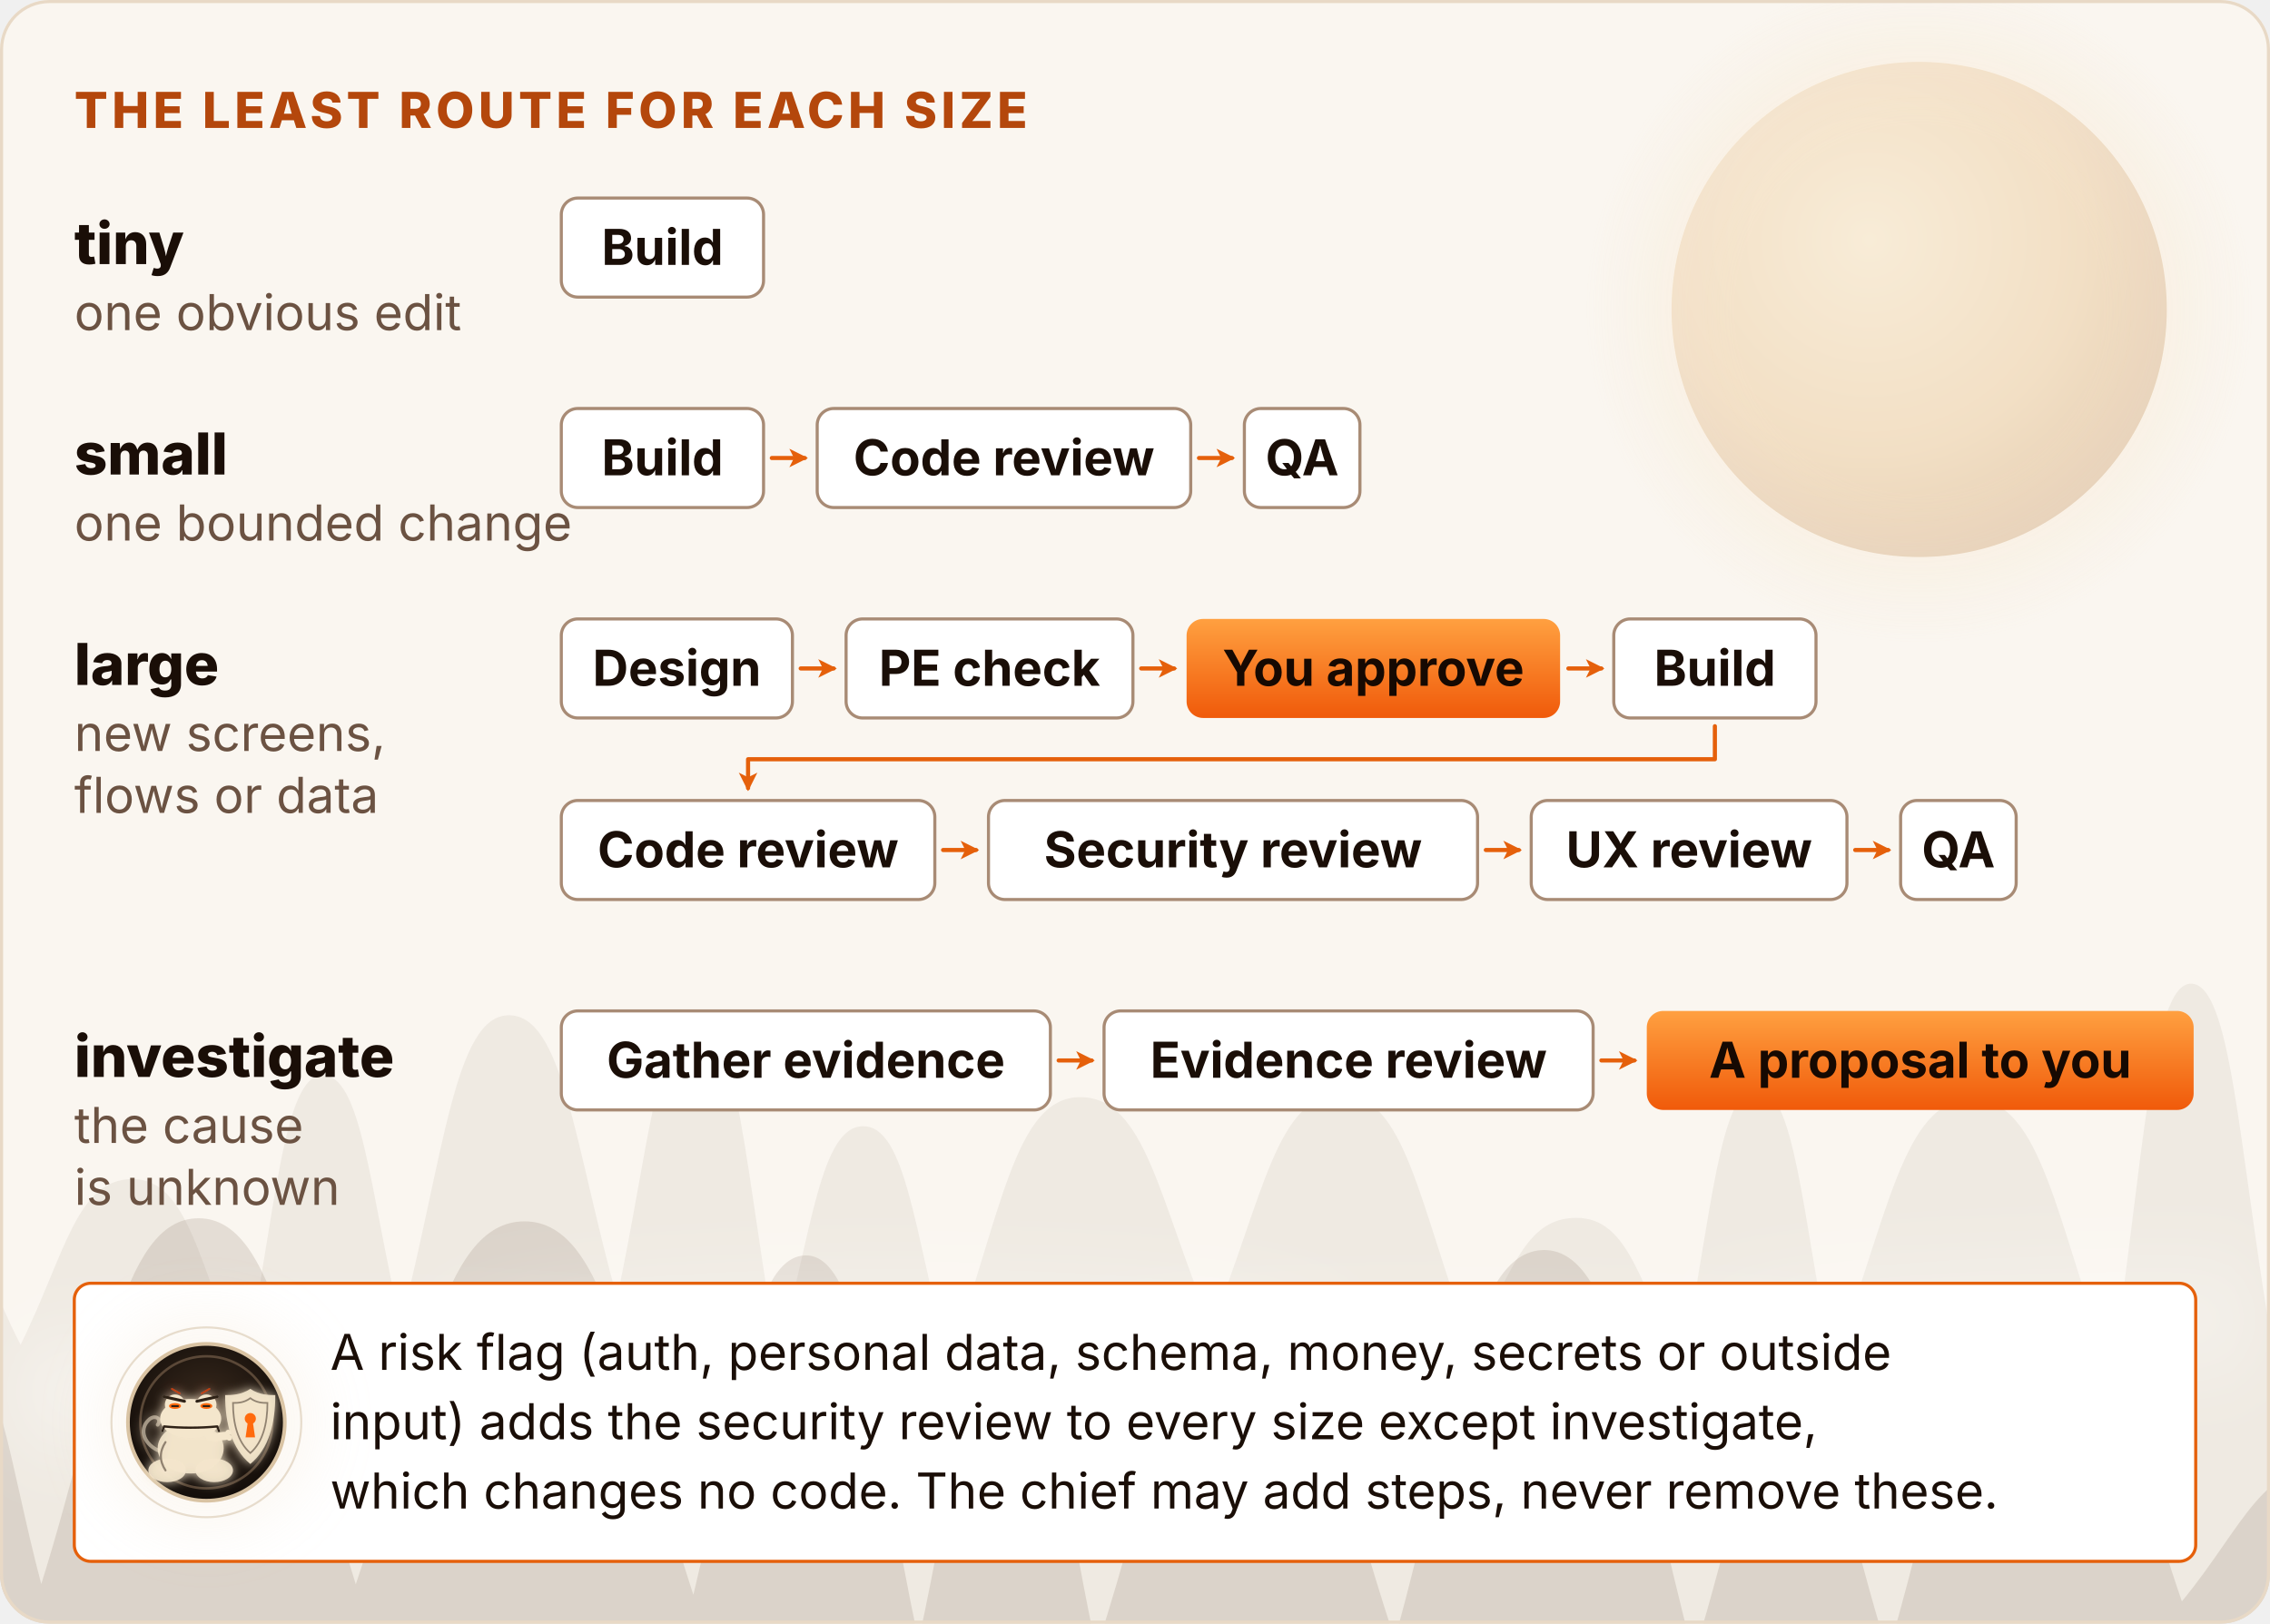
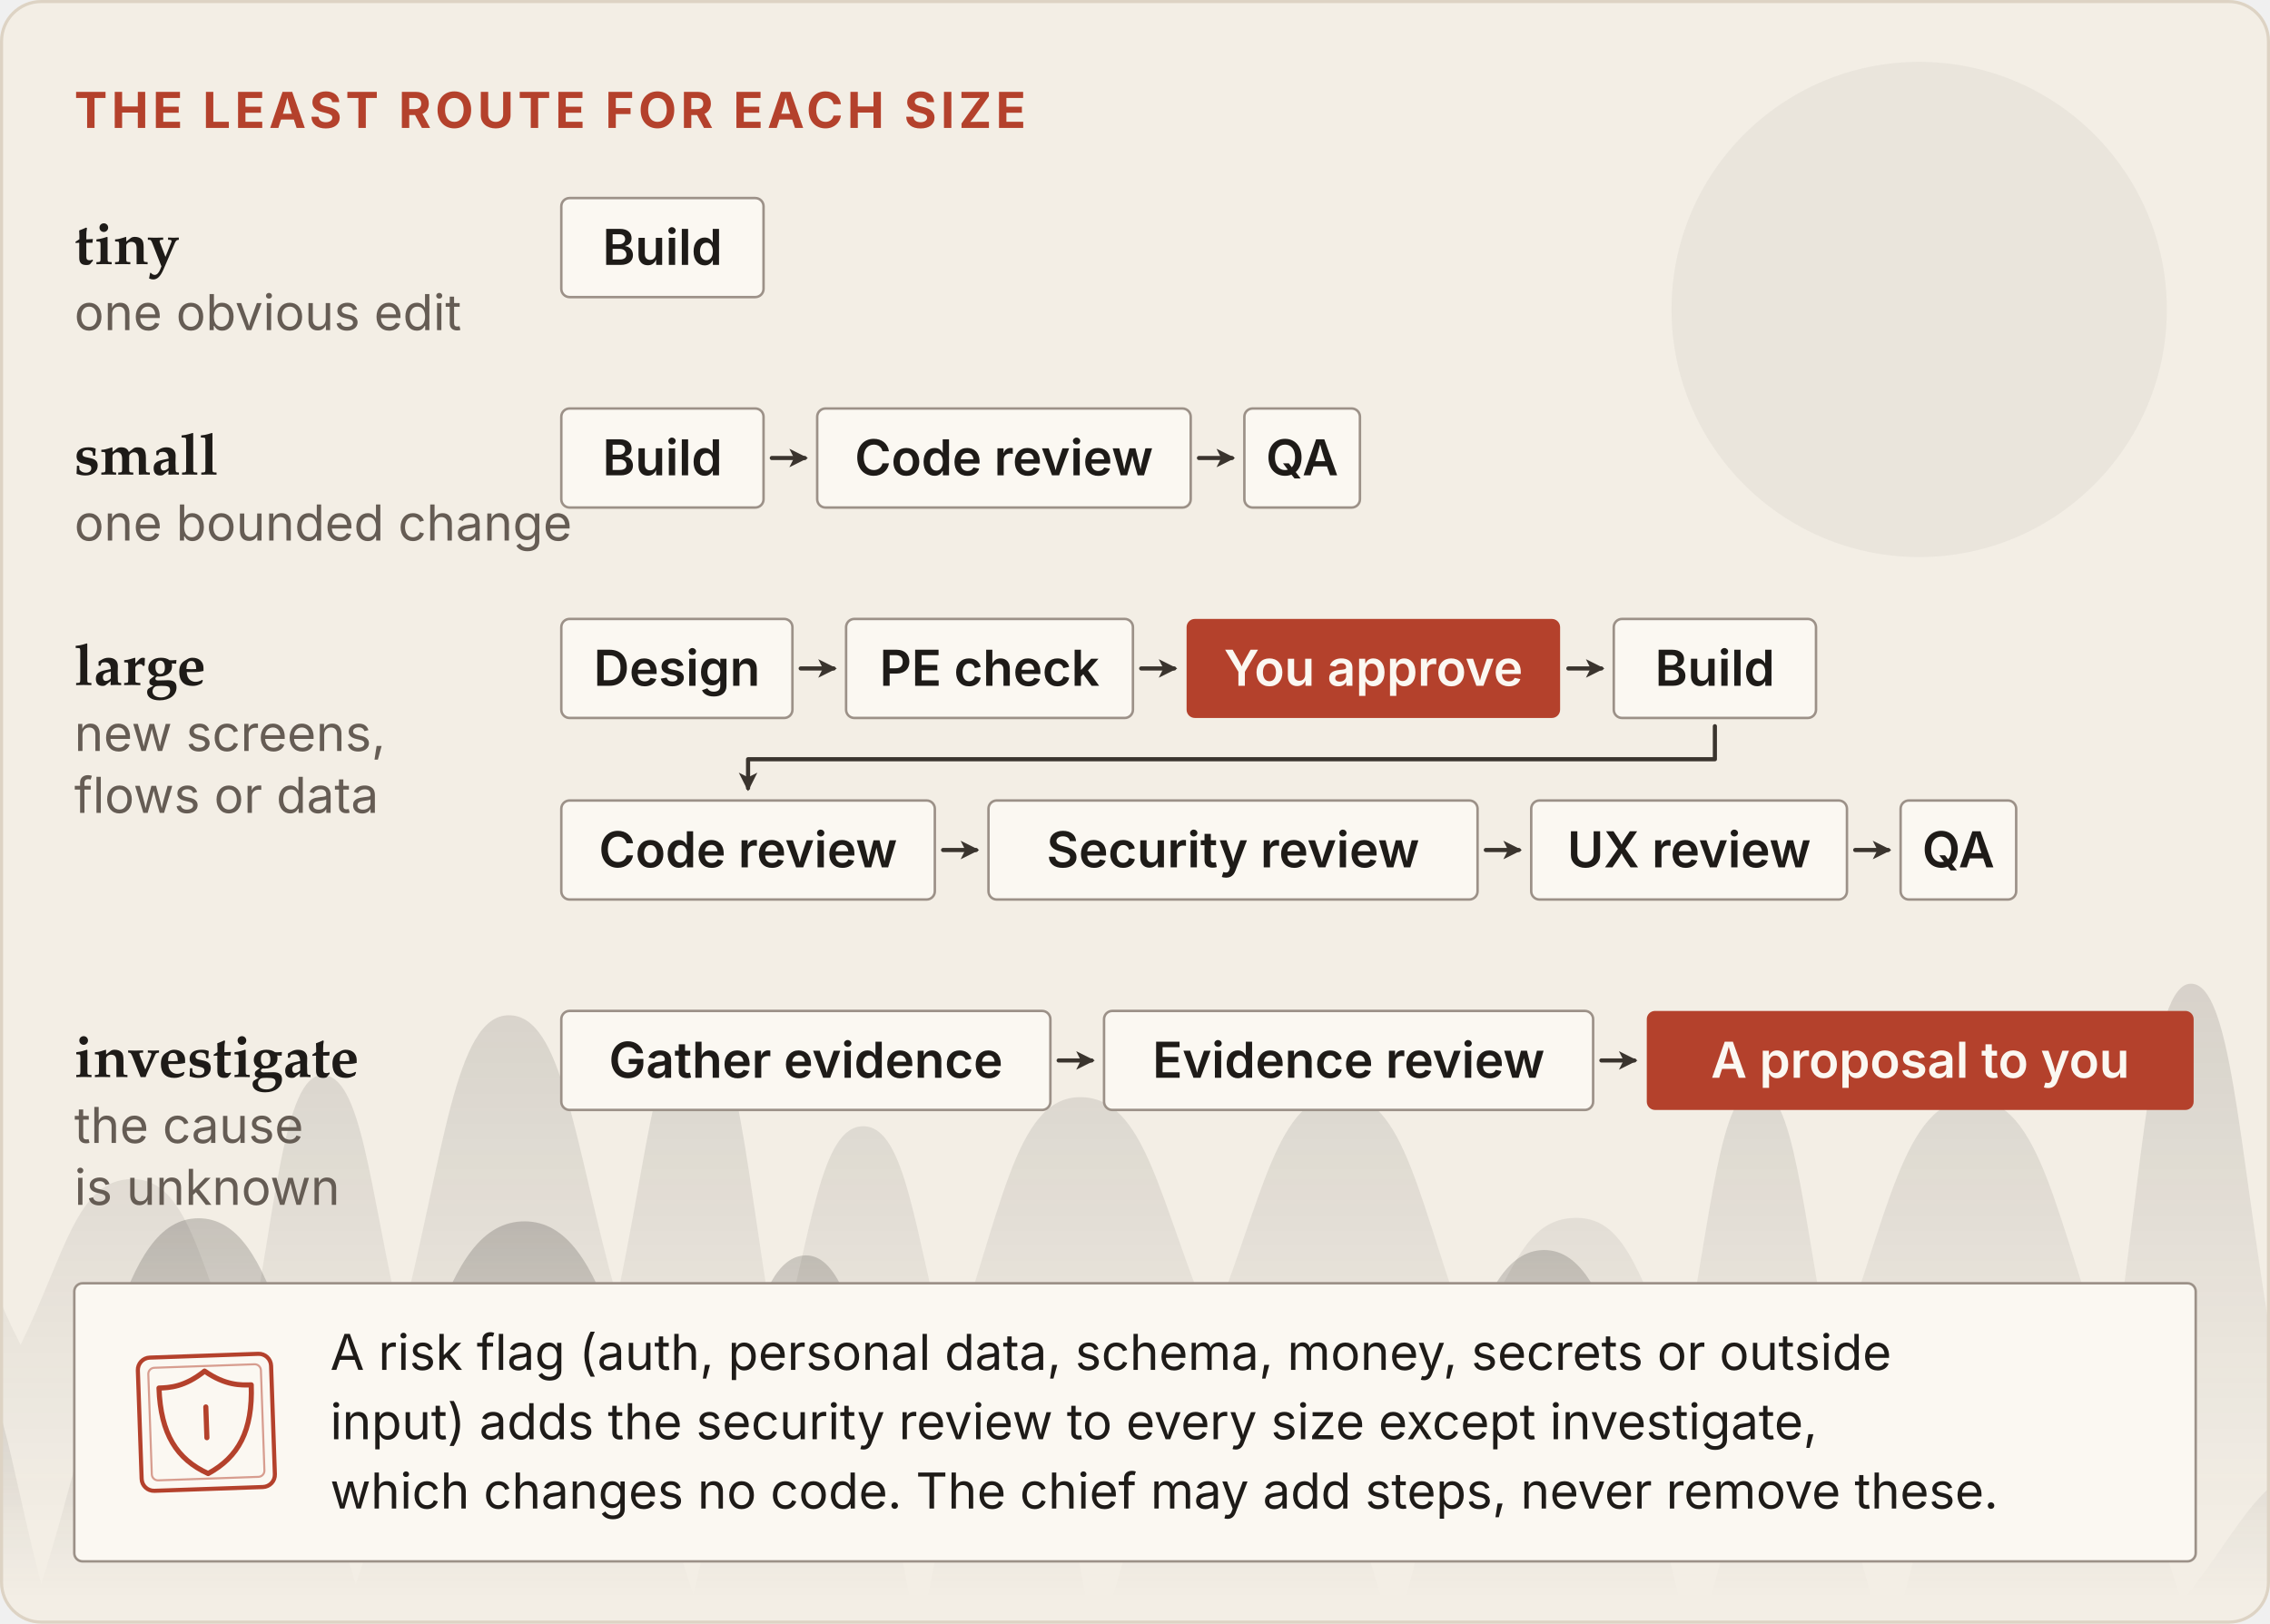
<svg xmlns="http://www.w3.org/2000/svg" viewBox="0 0 1100 787" width="1100" height="787" role="img" aria-label="Routes by size. Tiny: build. Small: build, code review, QA. Large: design, PE check, you approve, build, code review, security review, UX review, QA. Investigate: gather evidence, evidence review, a proposal to you. A risk flag adds the security review to every size except investigate, which changes no code.">
-   <style>.pulse{animation:pulse 5s ease-in-out infinite}@keyframes pulse{50%{opacity:.55}}@media (prefers-reduced-motion:reduce){.pulse{animation:none}}</style>
  <defs>
-     <linearGradient id="routes-l-sky" x1="0" y1="0" x2="0" y2="1">
-       <stop offset="0" stop-color="#080605" />
-       <stop offset="0.45" stop-color="#1B120C" />
-       <stop offset="0.72" stop-color="#22160E" />
-       <stop offset="1" stop-color="#0A0706" />
+     <linearGradient id="routes-l-w1" x1="0" y1="0" x2="0" y2="1">
+       <stop offset="0" stop-color="#2A2724" stop-opacity="0.14" />
+       <stop offset="0.85" stop-color="#2A2724" stop-opacity="0" />
    </linearGradient>
-     <radialGradient id="routes-l-haze">
-       <stop offset="0" stop-color="#FF8A2A" stop-opacity="0.6" />
-       <stop offset="0.5" stop-color="#FF6A0F" stop-opacity="0.2" />
-       <stop offset="1" stop-color="#FF6A0F" stop-opacity="0" />
-     </radialGradient>
-     <radialGradient id="routes-l-moonglow">
-       <stop offset="0.55" stop-color="#F2CD96" stop-opacity="0.5" />
-       <stop offset="1" stop-color="#F2CD96" stop-opacity="0" />
-     </radialGradient>
-     <radialGradient id="routes-l-moon" cx="0.4" cy="0.36" r="0.72">
-       <stop offset="0" stop-color="#F8E7C6" />
-       <stop offset="0.6" stop-color="#E4BC88" />
-       <stop offset="1" stop-color="#B8844F" />
-     </radialGradient>
-     <radialGradient id="routes-l-iris" cx="0.51" cy="0.52" r="0.56">
-       <stop offset="0" stop-color="#FFF4C2" />
-       <stop offset="0.16" stop-color="#FFD54A" />
-       <stop offset="0.4" stop-color="#FDB022" />
-       <stop offset="0.66" stop-color="#EE7A0C" />
-       <stop offset="0.86" stop-color="#A83E08" />
-       <stop offset="1" stop-color="#4A1803" />
-     </radialGradient>
-     <linearGradient id="routes-l-lid" x1="0" y1="0.34" x2="0" y2="0.96">
-       <stop offset="0" stop-color="#000" stop-opacity="0.85" />
-       <stop offset="1" stop-color="#000" stop-opacity="0" />
+     <linearGradient id="routes-l-w2" x1="0" y1="0" x2="0" y2="1">
+       <stop offset="0" stop-color="#2A2724" stop-opacity="0.22" />
+       <stop offset="0.85" stop-color="#2A2724" stop-opacity="0" />
    </linearGradient>
-     <linearGradient id="routes-l-markR" x1="0" y1="0.5" x2="1" y2="0.3">
-       <stop offset="0" stop-color="#B83A0A" />
-       <stop offset="0.55" stop-color="#FF6A0F" />
-       <stop offset="1" stop-color="#FFB050" />
+     <linearGradient id="routes-l-w3" x1="0" y1="0" x2="0" y2="1">
+       <stop offset="0" stop-color="#2A2724" stop-opacity="0.34" />
+       <stop offset="0.85" stop-color="#2A2724" stop-opacity="0" />
    </linearGradient>
-     <linearGradient id="routes-l-markL" x1="1" y1="0.5" x2="0" y2="0.3">
-       <stop offset="0" stop-color="#B83A0A" />
-       <stop offset="0.55" stop-color="#FF6A0F" />
-       <stop offset="1" stop-color="#FFB050" />
-     </linearGradient>
-     <linearGradient id="routes-l-skin" x1="0" y1="0" x2="0" y2="1">
-       <stop offset="0" stop-color="#040202" />
-       <stop offset="0.32" stop-color="#1A110B" />
-       <stop offset="0.6" stop-color="#33231A" />
-       <stop offset="0.86" stop-color="#2C1E14" />
-       <stop offset="1" stop-color="#3A2618" />
-     </linearGradient>
-     <linearGradient id="routes-l-robe" x1="0" y1="0" x2="0" y2="1">
-       <stop offset="0" stop-color="#2B2018" />
-       <stop offset="1" stop-color="#100B08" />
-     </linearGradient>
-     <linearGradient id="routes-l-bust" x1="0" y1="0" x2="0" y2="1">
-       <stop offset="0" stop-color="#2B2018" />
-       <stop offset="1" stop-color="#0A0604" />
-     </linearGradient>
-     <linearGradient id="routes-l-hood" x1="0" y1="0" x2="0" y2="1">
-       <stop offset="0" stop-color="#382A1F" />
-       <stop offset="1" stop-color="#18120D" />
-     </linearGradient>
-     <linearGradient id="routes-l-rock" x1="0" y1="0" x2="0" y2="1">
-       <stop offset="0" stop-color="#33271D" />
-       <stop offset="1" stop-color="#0D0907" />
-     </linearGradient>
-     <radialGradient id="routes-l-disc" cx="0.5" cy="0.42" r="0.62">
-       <stop offset="0" stop-color="#3B2B1E" />
-       <stop offset="1" stop-color="#100B08" />
-     </radialGradient>
-     <radialGradient id="routes-l-orb" cx="0.4" cy="0.38" r="0.65">
-       <stop offset="0" stop-color="#FFF6D0" />
-       <stop offset="0.45" stop-color="#FFC93C" />
-       <stop offset="1" stop-color="#FF6A0F" />
-     </radialGradient>
-     <linearGradient id="routes-l-fall" x1="0" y1="0" x2="0" y2="1">
-       <stop offset="0" stop-color="#F4E6CC" stop-opacity="0.95" />
-       <stop offset="1" stop-color="#F4E6CC" stop-opacity="0" />
-     </linearGradient>
-     <linearGradient id="routes-l-word" x1="0" y1="0" x2="0" y2="1">
-       <stop offset="0.2" stop-color="#FFF8EC" />
-       <stop offset="0.5" stop-color="#FFD27A" />
-       <stop offset="0.72" stop-color="#FF8A2A" />
-       <stop offset="0.9" stop-color="#E2470A" />
-     </linearGradient>
-     <linearGradient id="routes-l-chief" x1="0" y1="0" x2="0" y2="1">
-       <stop offset="0" stop-color="#FFA040" />
-       <stop offset="1" stop-color="#F05A0A" />
-     </linearGradient>
-     <filter id="routes-l-wordglow" x="-10%" y="-20%" width="120%" height="140%">
-       <feGaussianBlur in="SourceAlpha" stdDeviation="10" result="b" />
-       <feFlood flood-color="#FF6A0F" flood-opacity="0.7" />
-       <feComposite in2="b" operator="in" result="g" />
-       <feMerge>
-         <feMergeNode in="g" />
-         <feMergeNode in="SourceGraphic" />
-       </feMerge>
-     </filter>
-     <filter id="routes-l-glow" x="-50%" y="-50%" width="200%" height="200%">
-       <feGaussianBlur in="SourceGraphic" stdDeviation="2.6" result="b" />
-       <feMerge>
-         <feMergeNode in="b" />
-         <feMergeNode in="SourceGraphic" />
-       </feMerge>
-     </filter>
-     <filter id="routes-l-blur" x="-50%" y="-50%" width="200%" height="200%">
-       <feGaussianBlur stdDeviation="14" />
-     </filter>
-     <filter id="routes-l-mist" x="-30%" y="-200%" width="160%" height="500%">
-       <feGaussianBlur stdDeviation="20" />
-     </filter>
    <marker id="routes-l-hot" viewBox="0 0 12 12" refX="10" refY="6" markerWidth="9" markerHeight="9" markerUnits="userSpaceOnUse" orient="auto-start-reverse">
-       <path d="M0 0 L12 6 L0 12 L3 6 z" fill="#E5600B" />
+       <path d="M0 0 L12 6 L0 12 L3 6 z" fill="#3A342E" />
    </marker>
    <marker id="routes-l-muted" viewBox="0 0 12 12" refX="10" refY="6" markerWidth="9" markerHeight="9" markerUnits="userSpaceOnUse" orient="auto-start-reverse">
-       <path d="M0 0 L12 6 L0 12 L3 6 z" fill="#A88B75" />
+       <path d="M0 0 L12 6 L0 12 L3 6 z" fill="#9C9188" />
    </marker>
    <marker id="routes-l-bad" viewBox="0 0 12 12" refX="10" refY="6" markerWidth="9" markerHeight="9" markerUnits="userSpaceOnUse" orient="auto-start-reverse">
-       <path d="M0 0 L12 6 L0 12 L3 6 z" fill="#C7361F" />
+       <path d="M0 0 L12 6 L0 12 L3 6 z" fill="#B4412C" />
    </marker>
    <marker id="routes-l-loop" viewBox="0 0 12 12" refX="10" refY="6" markerWidth="9" markerHeight="9" markerUnits="userSpaceOnUse" orient="auto-start-reverse">
-       <path d="M0 0 L12 6 L0 12 L3 6 z" fill="#B4470C" />
+       <path d="M0 0 L12 6 L0 12 L3 6 z" fill="#8A6420" />
    </marker>
    <clipPath id="routes-l-frame">
-       <rect width="1100" height="787" rx="24" />
+       <rect width="1100" height="787" rx="20" />
    </clipPath>
  </defs>
  <g clip-path="url(#routes-l-frame)">
-     <rect width="1100" height="787" rx="24" fill="#FAF6F0" />
-     <circle cx="930" cy="150" r="161.3" fill="url(#routes-l-moonglow)" opacity="0.4" />
-     <circle cx="930" cy="150" r="120" fill="url(#routes-l-moon)" opacity="0.3" />
-     <path d="M-60 787 L-60 667 C-46 632 -42.5 603.4 -25 603.4 C-7.5 603.4 -4 625.2 10 651.8 C31.7 607.6 37.1 571.5 64.2 571.5 C91.3 571.5 96.8 613.8 118.4 665.6 C133.6 586.1 137.4 521.1 156.3 521.1 C175.2 521.1 179 575.5 194.2 642 C215.2 559.6 220.4 492.1 246.6 492.1 C272.8 492.1 278.1 553.8 299 629.1 C314.6 555.7 318.5 495.7 338 495.7 C357.4 495.7 361.3 568.6 376.9 657.8 C393.5 596.3 397.6 545.9 418.3 545.9 C439 545.9 443.1 597.2 459.7 659.9 C485.2 589.4 491.5 531.8 523.4 531.8 C555.2 531.8 561.5 581.8 587 642.9 C612.1 581.1 618.4 530.5 649.9 530.5 C681.3 530.5 687.6 584.7 712.7 651 C733.2 617.6 738.3 590.3 763.9 590.3 C789.5 590.3 794.6 622.7 815 662.4 C829.6 588.2 833.2 527.5 851.4 527.5 C869.6 527.5 873.3 588 887.8 661.9 C915 590.9 921.8 532.7 955.7 532.7 C989.6 532.7 996.3 592.5 1023.5 665.5 C1038.7 561.7 1042.6 476.8 1061.7 476.8 C1080.8 476.8 1084.6 552.5 1099.9 645 C1121.6 593.5 1127 551.4 1154.2 551.4 C1181.3 551.4 1186.7 589.1 1208.4 635.2 L1208.4 787 Z" fill="#8C7867" opacity="0.1" />
-     <path d="M-60 787 L-60 807 C-44 725.1 -40 658 -20 658 C0 658 4 707.4 20 767.8 C50.5 670.3 58.1 590.5 96.2 590.5 C134.3 590.5 142 670.3 172.4 767.9 C205.2 671.1 213.3 592 254.2 592 C295.1 592 303.3 673.4 336 773 C357.8 682.5 363.3 608.5 390.6 608.5 C417.8 608.5 423.3 692.5 445.1 795.2 C462.3 717.7 466.6 654.4 488.2 654.4 C509.8 654.4 514.1 719.6 531.3 799.3 C560.2 711.4 567.5 639.4 603.6 639.4 C639.8 639.4 647 709.2 675.9 794.4 C704.9 690.7 712.1 605.9 748.3 605.9 C784.5 605.9 791.8 694.3 820.7 802.3 C839.6 743.2 844.3 694.8 867.8 694.8 C891.4 694.8 896.1 742.6 914.9 801.1 C943.4 705 950.5 626.4 986.1 626.4 C1021.7 626.4 1028.8 693.8 1057.3 776.2 C1087.9 739 1095.5 708.6 1133.7 708.6 C1172 708.6 1179.6 739.4 1210.2 777 L1210.2 787 Z" fill="#8C7867" opacity="0.2" />
-     <ellipse cx="140" cy="674.4" rx="242.7" ry="26" fill="#FFFFFF" opacity="0.4" filter="url(#routes-l-mist)" />
-     <ellipse cx="431.8" cy="645.8" rx="222.6" ry="26" fill="#FFFFFF" opacity="0.3" filter="url(#routes-l-mist)" />
-     <ellipse cx="704.5" cy="663.5" rx="224.1" ry="26" fill="#FFFFFF" opacity="0.3" filter="url(#routes-l-mist)" />
-     <ellipse cx="1039.1" cy="639.4" rx="225.7" ry="26" fill="#FFFFFF" opacity="0.3" filter="url(#routes-l-mist)" />
-     <text x="36" y="62" font-family="-apple-system, BlinkMacSystemFont, 'Segoe UI', Inter, Helvetica, Arial, sans-serif" font-size="24" font-weight="800" fill="#B4470C" text-anchor="start" letter-spacing="2">
+     <rect width="1100" height="787" fill="#F3EEE5" />
+     <circle cx="930" cy="150" r="120" fill="#2A2724" opacity="0.05" />
+     <path d="M-60 787 L-60 667 C-46 632 -42.5 603.4 -25 603.4 C-7.5 603.4 -4 625.2 10 651.8 C31.7 607.6 37.1 571.5 64.2 571.5 C91.3 571.5 96.8 613.8 118.4 665.6 C133.6 586.1 137.4 521.1 156.3 521.1 C175.2 521.1 179 575.5 194.2 642 C215.2 559.6 220.4 492.1 246.6 492.1 C272.8 492.1 278.1 553.8 299 629.1 C314.6 555.7 318.5 495.7 338 495.7 C357.4 495.7 361.3 568.6 376.9 657.8 C393.5 596.3 397.6 545.9 418.3 545.9 C439 545.9 443.1 597.2 459.7 659.9 C485.2 589.4 491.5 531.8 523.4 531.8 C555.2 531.8 561.5 581.8 587 642.9 C612.1 581.1 618.4 530.5 649.9 530.5 C681.3 530.5 687.6 584.7 712.7 651 C733.2 617.6 738.3 590.3 763.9 590.3 C789.5 590.3 794.6 622.7 815 662.4 C829.6 588.2 833.2 527.5 851.4 527.5 C869.6 527.5 873.3 588 887.8 661.9 C915 590.9 921.8 532.7 955.7 532.7 C989.6 532.7 996.3 592.5 1023.5 665.5 C1038.7 561.7 1042.6 476.8 1061.7 476.8 C1080.8 476.8 1084.6 552.5 1099.9 645 C1121.6 593.5 1127 551.4 1154.2 551.4 C1181.3 551.4 1186.7 589.1 1208.4 635.2 L1208.4 787 Z" fill="url(#routes-l-w1)" />
+     <path d="M-60 787 L-60 807 C-44 725.1 -40 658 -20 658 C0 658 4 707.4 20 767.8 C50.5 670.3 58.1 590.5 96.2 590.5 C134.3 590.5 142 670.3 172.4 767.9 C205.2 671.1 213.3 592 254.2 592 C295.1 592 303.3 673.4 336 773 C357.8 682.5 363.3 608.5 390.6 608.5 C417.8 608.5 423.3 692.5 445.1 795.2 C462.3 717.7 466.6 654.4 488.2 654.4 C509.8 654.4 514.1 719.6 531.3 799.3 C560.2 711.4 567.5 639.4 603.6 639.4 C639.8 639.4 647 709.2 675.9 794.4 C704.9 690.7 712.1 605.9 748.3 605.9 C784.5 605.9 791.8 694.3 820.7 802.3 C839.6 743.2 844.3 694.8 867.8 694.8 C891.4 694.8 896.1 742.6 914.9 801.1 C943.4 705 950.5 626.4 986.1 626.4 C1021.7 626.4 1028.8 693.8 1057.3 776.2 C1087.9 739 1095.5 708.6 1133.7 708.6 C1172 708.6 1179.6 739.4 1210.2 777 L1210.2 787 Z" fill="url(#routes-l-w2)" />
+     <text x="36" y="62" font-family="-apple-system, BlinkMacSystemFont, 'Segoe UI', Inter, Helvetica, Arial, sans-serif" font-size="24" font-weight="700" fill="#B4412C" text-anchor="start" letter-spacing="2">
      <tspan x="36" dy="0">THE LEAST ROUTE FOR EACH SIZE</tspan>
    </text>
-     <text x="36" y="128" font-family="-apple-system, BlinkMacSystemFont, 'Segoe UI', Inter, Helvetica, Arial, sans-serif" font-size="28" font-weight="800" fill="#1A0E07" text-anchor="start">
+     <text x="36" y="128" font-family="'Iowan Old Style', 'Palatino Linotype', Palatino, Georgia, 'Times New Roman', serif" font-size="28" font-weight="600" fill="#1E1B18" text-anchor="start">
      <tspan x="36" dy="0">tiny</tspan>
    </text>
-     <text x="36" y="160" font-family="-apple-system, BlinkMacSystemFont, 'Segoe UI', Inter, Helvetica, Arial, sans-serif" font-size="24" font-weight="400" fill="#6B5242" text-anchor="start">
+     <text x="36" y="160" font-family="-apple-system, BlinkMacSystemFont, 'Segoe UI', Inter, Helvetica, Arial, sans-serif" font-size="24" font-weight="400" fill="#655C54" text-anchor="start">
      <tspan x="36" dy="0">one obvious edit</tspan>
    </text>
-     <rect x="272" y="96" width="98" height="48" rx="8" fill="#FFFFFF" stroke="#A88B75" stroke-width="1.5" />
-     <text x="321" y="128.4" font-family="-apple-system, BlinkMacSystemFont, 'Segoe UI', Inter, Helvetica, Arial, sans-serif" font-size="24" font-weight="700" fill="#1A0E07" text-anchor="middle">
+     <rect x="272" y="96" width="98" height="48" rx="4" fill="#FBF8F2" stroke="#9C9188" stroke-width="1.2" />
+     <text x="321" y="128.4" font-family="-apple-system, BlinkMacSystemFont, 'Segoe UI', Inter, Helvetica, Arial, sans-serif" font-size="24" font-weight="600" fill="#1E1B18" text-anchor="middle">
      <tspan x="321" dy="0">Build</tspan>
    </text>
-     <text x="36" y="230" font-family="-apple-system, BlinkMacSystemFont, 'Segoe UI', Inter, Helvetica, Arial, sans-serif" font-size="28" font-weight="800" fill="#1A0E07" text-anchor="start">
+     <text x="36" y="230" font-family="'Iowan Old Style', 'Palatino Linotype', Palatino, Georgia, 'Times New Roman', serif" font-size="28" font-weight="600" fill="#1E1B18" text-anchor="start">
      <tspan x="36" dy="0">small</tspan>
    </text>
-     <text x="36" y="262" font-family="-apple-system, BlinkMacSystemFont, 'Segoe UI', Inter, Helvetica, Arial, sans-serif" font-size="24" font-weight="400" fill="#6B5242" text-anchor="start">
+     <text x="36" y="262" font-family="-apple-system, BlinkMacSystemFont, 'Segoe UI', Inter, Helvetica, Arial, sans-serif" font-size="24" font-weight="400" fill="#655C54" text-anchor="start">
      <tspan x="36" dy="0">one bounded change</tspan>
    </text>
-     <rect x="272" y="198" width="98" height="48" rx="8" fill="#FFFFFF" stroke="#A88B75" stroke-width="1.5" />
-     <text x="321" y="230.4" font-family="-apple-system, BlinkMacSystemFont, 'Segoe UI', Inter, Helvetica, Arial, sans-serif" font-size="24" font-weight="700" fill="#1A0E07" text-anchor="middle">
+     <rect x="272" y="198" width="98" height="48" rx="4" fill="#FBF8F2" stroke="#9C9188" stroke-width="1.2" />
+     <text x="321" y="230.4" font-family="-apple-system, BlinkMacSystemFont, 'Segoe UI', Inter, Helvetica, Arial, sans-serif" font-size="24" font-weight="600" fill="#1E1B18" text-anchor="middle">
      <tspan x="321" dy="0">Build</tspan>
    </text>
-     <path d="M374 222 L 390 222" fill="none" stroke="#E5600B" stroke-width="2" stroke-linecap="round" stroke-linejoin="round" marker-end="url(#routes-l-hot)" />
-     <rect x="396" y="198" width="181" height="48" rx="8" fill="#FFFFFF" stroke="#A88B75" stroke-width="1.5" />
-     <text x="486.5" y="230.4" font-family="-apple-system, BlinkMacSystemFont, 'Segoe UI', Inter, Helvetica, Arial, sans-serif" font-size="24" font-weight="700" fill="#1A0E07" text-anchor="middle">
+     <path d="M374 222 L 390 222" fill="none" stroke="#3A342E" stroke-width="2" stroke-linecap="round" stroke-linejoin="round" marker-end="url(#routes-l-hot)" />
+     <rect x="396" y="198" width="181" height="48" rx="4" fill="#FBF8F2" stroke="#9C9188" stroke-width="1.2" />
+     <text x="486.5" y="230.4" font-family="-apple-system, BlinkMacSystemFont, 'Segoe UI', Inter, Helvetica, Arial, sans-serif" font-size="24" font-weight="600" fill="#1E1B18" text-anchor="middle">
      <tspan x="486.5" dy="0">Code review</tspan>
    </text>
-     <path d="M581 222 L 597 222" fill="none" stroke="#E5600B" stroke-width="2" stroke-linecap="round" stroke-linejoin="round" marker-end="url(#routes-l-hot)" />
-     <rect x="603" y="198" width="56" height="48" rx="8" fill="#FFFFFF" stroke="#A88B75" stroke-width="1.5" />
-     <text x="631" y="230.4" font-family="-apple-system, BlinkMacSystemFont, 'Segoe UI', Inter, Helvetica, Arial, sans-serif" font-size="24" font-weight="700" fill="#1A0E07" text-anchor="middle">
+     <path d="M581 222 L 597 222" fill="none" stroke="#3A342E" stroke-width="2" stroke-linecap="round" stroke-linejoin="round" marker-end="url(#routes-l-hot)" />
+     <rect x="603" y="198" width="56" height="48" rx="4" fill="#FBF8F2" stroke="#9C9188" stroke-width="1.2" />
+     <text x="631" y="230.4" font-family="-apple-system, BlinkMacSystemFont, 'Segoe UI', Inter, Helvetica, Arial, sans-serif" font-size="24" font-weight="600" fill="#1E1B18" text-anchor="middle">
      <tspan x="631" dy="0">QA</tspan>
    </text>
-     <text x="36" y="332" font-family="-apple-system, BlinkMacSystemFont, 'Segoe UI', Inter, Helvetica, Arial, sans-serif" font-size="28" font-weight="800" fill="#1A0E07" text-anchor="start">
+     <text x="36" y="332" font-family="'Iowan Old Style', 'Palatino Linotype', Palatino, Georgia, 'Times New Roman', serif" font-size="28" font-weight="600" fill="#1E1B18" text-anchor="start">
      <tspan x="36" dy="0">large</tspan>
    </text>
-     <text x="36" y="364" font-family="-apple-system, BlinkMacSystemFont, 'Segoe UI', Inter, Helvetica, Arial, sans-serif" font-size="24" font-weight="400" fill="#6B5242" text-anchor="start">
+     <text x="36" y="364" font-family="-apple-system, BlinkMacSystemFont, 'Segoe UI', Inter, Helvetica, Arial, sans-serif" font-size="24" font-weight="400" fill="#655C54" text-anchor="start">
      <tspan x="36" dy="0">new screens,</tspan>
      <tspan x="36" dy="30">flows or data</tspan>
    </text>
-     <rect x="272" y="300" width="112" height="48" rx="8" fill="#FFFFFF" stroke="#A88B75" stroke-width="1.5" />
-     <text x="328" y="332.4" font-family="-apple-system, BlinkMacSystemFont, 'Segoe UI', Inter, Helvetica, Arial, sans-serif" font-size="24" font-weight="700" fill="#1A0E07" text-anchor="middle">
+     <rect x="272" y="300" width="112" height="48" rx="4" fill="#FBF8F2" stroke="#9C9188" stroke-width="1.2" />
+     <text x="328" y="332.4" font-family="-apple-system, BlinkMacSystemFont, 'Segoe UI', Inter, Helvetica, Arial, sans-serif" font-size="24" font-weight="600" fill="#1E1B18" text-anchor="middle">
      <tspan x="328" dy="0">Design</tspan>
    </text>
-     <path d="M388 324 L 404 324" fill="none" stroke="#E5600B" stroke-width="2" stroke-linecap="round" stroke-linejoin="round" marker-end="url(#routes-l-hot)" />
-     <rect x="410" y="300" width="139" height="48" rx="8" fill="#FFFFFF" stroke="#A88B75" stroke-width="1.5" />
-     <text x="479.5" y="332.4" font-family="-apple-system, BlinkMacSystemFont, 'Segoe UI', Inter, Helvetica, Arial, sans-serif" font-size="24" font-weight="700" fill="#1A0E07" text-anchor="middle">
+     <path d="M388 324 L 404 324" fill="none" stroke="#3A342E" stroke-width="2" stroke-linecap="round" stroke-linejoin="round" marker-end="url(#routes-l-hot)" />
+     <rect x="410" y="300" width="139" height="48" rx="4" fill="#FBF8F2" stroke="#9C9188" stroke-width="1.2" />
+     <text x="479.5" y="332.4" font-family="-apple-system, BlinkMacSystemFont, 'Segoe UI', Inter, Helvetica, Arial, sans-serif" font-size="24" font-weight="600" fill="#1E1B18" text-anchor="middle">
      <tspan x="479.5" dy="0">PE check</tspan>
    </text>
-     <path d="M553 324 L 569 324" fill="none" stroke="#E5600B" stroke-width="2" stroke-linecap="round" stroke-linejoin="round" marker-end="url(#routes-l-hot)" />
-     <rect x="575" y="300" width="181" height="48" rx="8" fill="url(#routes-l-chief)" />
-     <text x="665.5" y="332.4" font-family="-apple-system, BlinkMacSystemFont, 'Segoe UI', Inter, Helvetica, Arial, sans-serif" font-size="24" font-weight="700" fill="#160902" text-anchor="middle">
+     <path d="M553 324 L 569 324" fill="none" stroke="#3A342E" stroke-width="2" stroke-linecap="round" stroke-linejoin="round" marker-end="url(#routes-l-hot)" />
+     <rect x="575" y="300" width="181" height="48" rx="4" fill="#B4412C" />
+     <text x="665.5" y="332.4" font-family="-apple-system, BlinkMacSystemFont, 'Segoe UI', Inter, Helvetica, Arial, sans-serif" font-size="24" font-weight="600" fill="#FBF8F2" text-anchor="middle">
      <tspan x="665.5" dy="0">You approve</tspan>
    </text>
-     <path d="M760 324 L 776 324" fill="none" stroke="#E5600B" stroke-width="2" stroke-linecap="round" stroke-linejoin="round" marker-end="url(#routes-l-hot)" />
-     <rect x="782" y="300" width="98" height="48" rx="8" fill="#FFFFFF" stroke="#A88B75" stroke-width="1.5" />
-     <text x="831" y="332.4" font-family="-apple-system, BlinkMacSystemFont, 'Segoe UI', Inter, Helvetica, Arial, sans-serif" font-size="24" font-weight="700" fill="#1A0E07" text-anchor="middle">
+     <path d="M760 324 L 776 324" fill="none" stroke="#3A342E" stroke-width="2" stroke-linecap="round" stroke-linejoin="round" marker-end="url(#routes-l-hot)" />
+     <rect x="782" y="300" width="98" height="48" rx="4" fill="#FBF8F2" stroke="#9C9188" stroke-width="1.2" />
+     <text x="831" y="332.4" font-family="-apple-system, BlinkMacSystemFont, 'Segoe UI', Inter, Helvetica, Arial, sans-serif" font-size="24" font-weight="600" fill="#1E1B18" text-anchor="middle">
      <tspan x="831" dy="0">Build</tspan>
    </text>
-     <path d="M831 352 L 831 368 L 362.5 368 L 362.5 382" fill="none" stroke="#E5600B" stroke-width="2" stroke-linecap="round" stroke-linejoin="round" marker-end="url(#routes-l-hot)" />
-     <rect x="272" y="388" width="181" height="48" rx="8" fill="#FFFFFF" stroke="#A88B75" stroke-width="1.5" />
-     <text x="362.5" y="420.4" font-family="-apple-system, BlinkMacSystemFont, 'Segoe UI', Inter, Helvetica, Arial, sans-serif" font-size="24" font-weight="700" fill="#1A0E07" text-anchor="middle">
+     <path d="M831 352 L 831 368 L 362.5 368 L 362.5 382" fill="none" stroke="#3A342E" stroke-width="2" stroke-linecap="round" stroke-linejoin="round" marker-end="url(#routes-l-hot)" />
+     <rect x="272" y="388" width="181" height="48" rx="4" fill="#FBF8F2" stroke="#9C9188" stroke-width="1.2" />
+     <text x="362.5" y="420.4" font-family="-apple-system, BlinkMacSystemFont, 'Segoe UI', Inter, Helvetica, Arial, sans-serif" font-size="24" font-weight="600" fill="#1E1B18" text-anchor="middle">
      <tspan x="362.5" dy="0">Code review</tspan>
    </text>
-     <path d="M457 412 L 473 412" fill="none" stroke="#E5600B" stroke-width="2" stroke-linecap="round" stroke-linejoin="round" marker-end="url(#routes-l-hot)" />
-     <rect x="479" y="388" width="237" height="48" rx="8" fill="#FFFFFF" stroke="#A88B75" stroke-width="1.5" />
-     <text x="597.5" y="420.4" font-family="-apple-system, BlinkMacSystemFont, 'Segoe UI', Inter, Helvetica, Arial, sans-serif" font-size="24" font-weight="700" fill="#1A0E07" text-anchor="middle">
+     <path d="M457 412 L 473 412" fill="none" stroke="#3A342E" stroke-width="2" stroke-linecap="round" stroke-linejoin="round" marker-end="url(#routes-l-hot)" />
+     <rect x="479" y="388" width="237" height="48" rx="4" fill="#FBF8F2" stroke="#9C9188" stroke-width="1.2" />
+     <text x="597.5" y="420.4" font-family="-apple-system, BlinkMacSystemFont, 'Segoe UI', Inter, Helvetica, Arial, sans-serif" font-size="24" font-weight="600" fill="#1E1B18" text-anchor="middle">
      <tspan x="597.5" dy="0">Security review</tspan>
    </text>
-     <path d="M720 412 L 736 412" fill="none" stroke="#E5600B" stroke-width="2" stroke-linecap="round" stroke-linejoin="round" marker-end="url(#routes-l-hot)" />
-     <rect x="742" y="388" width="153" height="48" rx="8" fill="#FFFFFF" stroke="#A88B75" stroke-width="1.5" />
-     <text x="818.5" y="420.4" font-family="-apple-system, BlinkMacSystemFont, 'Segoe UI', Inter, Helvetica, Arial, sans-serif" font-size="24" font-weight="700" fill="#1A0E07" text-anchor="middle">
+     <path d="M720 412 L 736 412" fill="none" stroke="#3A342E" stroke-width="2" stroke-linecap="round" stroke-linejoin="round" marker-end="url(#routes-l-hot)" />
+     <rect x="742" y="388" width="153" height="48" rx="4" fill="#FBF8F2" stroke="#9C9188" stroke-width="1.2" />
+     <text x="818.5" y="420.4" font-family="-apple-system, BlinkMacSystemFont, 'Segoe UI', Inter, Helvetica, Arial, sans-serif" font-size="24" font-weight="600" fill="#1E1B18" text-anchor="middle">
      <tspan x="818.5" dy="0">UX review</tspan>
    </text>
-     <path d="M899 412 L 915 412" fill="none" stroke="#E5600B" stroke-width="2" stroke-linecap="round" stroke-linejoin="round" marker-end="url(#routes-l-hot)" />
-     <rect x="921" y="388" width="56" height="48" rx="8" fill="#FFFFFF" stroke="#A88B75" stroke-width="1.5" />
-     <text x="949" y="420.4" font-family="-apple-system, BlinkMacSystemFont, 'Segoe UI', Inter, Helvetica, Arial, sans-serif" font-size="24" font-weight="700" fill="#1A0E07" text-anchor="middle">
+     <path d="M899 412 L 915 412" fill="none" stroke="#3A342E" stroke-width="2" stroke-linecap="round" stroke-linejoin="round" marker-end="url(#routes-l-hot)" />
+     <rect x="921" y="388" width="56" height="48" rx="4" fill="#FBF8F2" stroke="#9C9188" stroke-width="1.2" />
+     <text x="949" y="420.4" font-family="-apple-system, BlinkMacSystemFont, 'Segoe UI', Inter, Helvetica, Arial, sans-serif" font-size="24" font-weight="600" fill="#1E1B18" text-anchor="middle">
      <tspan x="949" dy="0">QA</tspan>
    </text>
-     <text x="36" y="522" font-family="-apple-system, BlinkMacSystemFont, 'Segoe UI', Inter, Helvetica, Arial, sans-serif" font-size="28" font-weight="800" fill="#1A0E07" text-anchor="start">
+     <text x="36" y="522" font-family="'Iowan Old Style', 'Palatino Linotype', Palatino, Georgia, 'Times New Roman', serif" font-size="28" font-weight="600" fill="#1E1B18" text-anchor="start">
      <tspan x="36" dy="0">investigate</tspan>
    </text>
-     <text x="36" y="554" font-family="-apple-system, BlinkMacSystemFont, 'Segoe UI', Inter, Helvetica, Arial, sans-serif" font-size="24" font-weight="400" fill="#6B5242" text-anchor="start">
+     <text x="36" y="554" font-family="-apple-system, BlinkMacSystemFont, 'Segoe UI', Inter, Helvetica, Arial, sans-serif" font-size="24" font-weight="400" fill="#655C54" text-anchor="start">
      <tspan x="36" dy="0">the cause</tspan>
      <tspan x="36" dy="30">is unknown</tspan>
    </text>
-     <rect x="272" y="490" width="237" height="48" rx="8" fill="#FFFFFF" stroke="#A88B75" stroke-width="1.5" />
-     <text x="390.5" y="522.4" font-family="-apple-system, BlinkMacSystemFont, 'Segoe UI', Inter, Helvetica, Arial, sans-serif" font-size="24" font-weight="700" fill="#1A0E07" text-anchor="middle">
+     <rect x="272" y="490" width="237" height="48" rx="4" fill="#FBF8F2" stroke="#9C9188" stroke-width="1.2" />
+     <text x="390.5" y="522.4" font-family="-apple-system, BlinkMacSystemFont, 'Segoe UI', Inter, Helvetica, Arial, sans-serif" font-size="24" font-weight="600" fill="#1E1B18" text-anchor="middle">
      <tspan x="390.5" dy="0">Gather evidence</tspan>
    </text>
-     <path d="M513 514 L 529 514" fill="none" stroke="#E5600B" stroke-width="2" stroke-linecap="round" stroke-linejoin="round" marker-end="url(#routes-l-hot)" />
-     <rect x="535" y="490" width="237" height="48" rx="8" fill="#FFFFFF" stroke="#A88B75" stroke-width="1.5" />
-     <text x="653.5" y="522.4" font-family="-apple-system, BlinkMacSystemFont, 'Segoe UI', Inter, Helvetica, Arial, sans-serif" font-size="24" font-weight="700" fill="#1A0E07" text-anchor="middle">
+     <path d="M513 514 L 529 514" fill="none" stroke="#3A342E" stroke-width="2" stroke-linecap="round" stroke-linejoin="round" marker-end="url(#routes-l-hot)" />
+     <rect x="535" y="490" width="237" height="48" rx="4" fill="#FBF8F2" stroke="#9C9188" stroke-width="1.2" />
+     <text x="653.5" y="522.4" font-family="-apple-system, BlinkMacSystemFont, 'Segoe UI', Inter, Helvetica, Arial, sans-serif" font-size="24" font-weight="600" fill="#1E1B18" text-anchor="middle">
      <tspan x="653.5" dy="0">Evidence review</tspan>
    </text>
-     <path d="M776 514 L 792 514" fill="none" stroke="#E5600B" stroke-width="2" stroke-linecap="round" stroke-linejoin="round" marker-end="url(#routes-l-hot)" />
-     <rect x="798" y="490" width="265" height="48" rx="8" fill="url(#routes-l-chief)" />
-     <text x="930.5" y="522.4" font-family="-apple-system, BlinkMacSystemFont, 'Segoe UI', Inter, Helvetica, Arial, sans-serif" font-size="24" font-weight="700" fill="#160902" text-anchor="middle">
+     <path d="M776 514 L 792 514" fill="none" stroke="#3A342E" stroke-width="2" stroke-linecap="round" stroke-linejoin="round" marker-end="url(#routes-l-hot)" />
+     <rect x="798" y="490" width="265" height="48" rx="4" fill="#B4412C" />
+     <text x="930.5" y="522.4" font-family="-apple-system, BlinkMacSystemFont, 'Segoe UI', Inter, Helvetica, Arial, sans-serif" font-size="24" font-weight="600" fill="#FBF8F2" text-anchor="middle">
      <tspan x="930.5" dy="0">A proposal to you</tspan>
    </text>
-     <rect x="36" y="622" width="1028" height="134.8" rx="8" fill="#FFFFFF" stroke="#E5600B" stroke-width="1.5" />
-     <g class="pulse">
-       <circle cx="100" cy="689.4" r="53.2" fill="#E8C9A0" opacity="0.14" filter="url(#routes-l-blur)" />
+     <rect x="36" y="622" width="1028" height="134.8" rx="4" fill="#FBF8F2" stroke="#9C9188" stroke-width="1.2" />
+     <g transform="rotate(-2 100 689.4)">
+       <rect x="67.7" y="657.1" width="64.6" height="64.6" rx="6" fill="#FBF8F2" stroke="#B4412C" stroke-width="2" />
+       <rect x="72.7" y="662.1" width="54.6" height="54.6" rx="3" fill="none" stroke="#B4412C" stroke-width="1" opacity="0.5" />
+       <g transform="translate(100 689.4) scale(2.485)" fill="none" stroke="#B4412C" color="#B4412C" stroke-width="1" stroke-linecap="round" stroke-linejoin="round">
+         <path d="M0 -10 C4 -7 7 -7 9 -7 C9 2 6 7 0 10 C-6 7 -9 2 -9 -7 C-7 -7 -4 -7 0 -10 Z" />
+         <path d="M0 -3 L0 3" />
+       </g>
    </g>
-     <circle cx="100" cy="689.4" r="46" fill="none" stroke="#CDB89A" stroke-width="1" opacity="0.45" />
-     <circle cx="100" cy="689.4" r="38" fill="url(#routes-l-disc)" stroke="#D9C3A3" stroke-width="1.8" />
-     <circle cx="100" cy="689.4" r="32" fill="none" stroke="#6E5844" stroke-width="1.2" opacity="0.75" />
-     <g filter="url(#routes-l-glow)">
-       <path d="M78 703.6 C69.6 700.5 67.3 692.9 71.9 688.4 C74.9 685.3 78.7 687.6 76.4 690.6" fill="none" stroke="#F4E6CC" stroke-width="1.8" stroke-linecap="round" opacity="0.55" />
-       <ellipse cx="81" cy="712.7" rx="9.1" ry="5.7" fill="#F4E6CC" opacity="0.9" />
-       <ellipse cx="103.8" cy="712.7" rx="9.1" ry="5.7" fill="#F4E6CC" opacity="0.9" />
-       <ellipse cx="92.4" cy="702" rx="16" ry="12.2" fill="#F4E6CC" opacity="0.9" />
-       <ellipse cx="92.4" cy="687.6" rx="14.8" ry="9.5" fill="#F4E6CC" />
-       <circle cx="84.8" cy="680.8" r="4.9" fill="#F4E6CC" />
-       <circle cx="100" cy="680.8" r="4.9" fill="#F4E6CC" />
-       <ellipse cx="84.8" cy="681.5" rx="2.9" ry="1.4" fill="#FF6A0F" />
-       <ellipse cx="100" cy="681.5" rx="2.9" ry="1.4" fill="#FF6A0F" />
-       <rect x="83" y="681.1" width="3.6" height="0.9" rx="0" fill="#2E2016" />
-       <rect x="98.2" y="681.1" width="3.6" height="0.9" rx="0" fill="#2E2016" />
-       <path d="M79.5 677 L89.4 679.2 M105.3 677 L95.4 679.2" fill="none" stroke="#2E2016" stroke-width="1.4" stroke-linecap="round" />
-       <path d="M79.5 691.4 C87.8 692.2 97 692.2 105.3 691.4 M79.5 691.4 L78.7 693.7 M105.3 691.4 L106.1 693.7" fill="none" stroke="#2E2016" stroke-width="1.1" stroke-linecap="round" />
-       <path d="M83.3 673.2 L87.1 675.4 M101.5 673.2 L97.7 675.4" fill="none" stroke="#C2410C" stroke-width="0.9" stroke-linecap="round" />
-       <path d="M80.2 699 C77.2 703.6 77.2 708.1 80.2 712.7" fill="none" stroke="#2E2016" stroke-width="1" stroke-linecap="round" opacity="0.5" />
-       <path d="M101.5 696 C104.6 697.5 106.1 696 109.1 696" fill="none" stroke="#F4E6CC" stroke-width="4" stroke-linecap="round" />
-       <circle cx="110.6" cy="694.4" r="1.4" fill="#F4E6CC" />
-       <circle cx="111.1" cy="696.9" r="1.4" fill="#F4E6CC" />
-       <path d="M121.3 673.2 C125.8 676.2 130.4 676.2 133.4 676.2 C133.4 689.9 130.4 702 121.3 709.6 C112.2 702 109.1 689.9 109.1 676.2 C112.2 676.2 116.7 676.2 121.3 673.2 Z" fill="#F4E6CC" opacity="0.92" />
-       <path d="M121.3 677.7 C124.3 680 127.4 680 129.6 680 C129.6 689.9 127.4 699 121.3 704.3 C115.2 699 112.9 689.9 112.9 680 C115.2 680 118.2 680 121.3 677.7 Z" fill="none" stroke="#2E2016" stroke-width="0.8" opacity="0.5" />
-       <circle cx="121.3" cy="687.6" r="2.7" fill="#FF6A0F" />
-       <path d="M120.1 689.1 L122.5 689.1 L123.6 696.7 L119 696.7 Z" fill="#FF6A0F" />
-     </g>
-     <text x="160" y="664" font-family="-apple-system, BlinkMacSystemFont, 'Segoe UI', Inter, Helvetica, Arial, sans-serif" font-size="24" font-weight="400" fill="#1A0E07" text-anchor="start">
+     <text x="160" y="664" font-family="-apple-system, BlinkMacSystemFont, 'Segoe UI', Inter, Helvetica, Arial, sans-serif" font-size="24" font-weight="400" fill="#1E1B18" text-anchor="start">
      <tspan x="160" dy="0">A risk flag (auth, personal data, schema, money, secrets or outside</tspan>
      <tspan x="160" dy="33.6">input) adds the security review to every size except investigate,</tspan>
      <tspan x="160" dy="33.6">which changes no code. The chief may add steps, never remove these.</tspan>
    </text>
  </g>
-   <rect x="0.75" y="0.75" width="1098.5" height="785.5" rx="23.25" fill="none" stroke="#E8D9C6" stroke-width="1.5" />
+   <rect x="0.75" y="0.75" width="1098.5" height="785.5" rx="19.25" fill="none" stroke="#DDD3C4" stroke-width="1.5" />
</svg>
